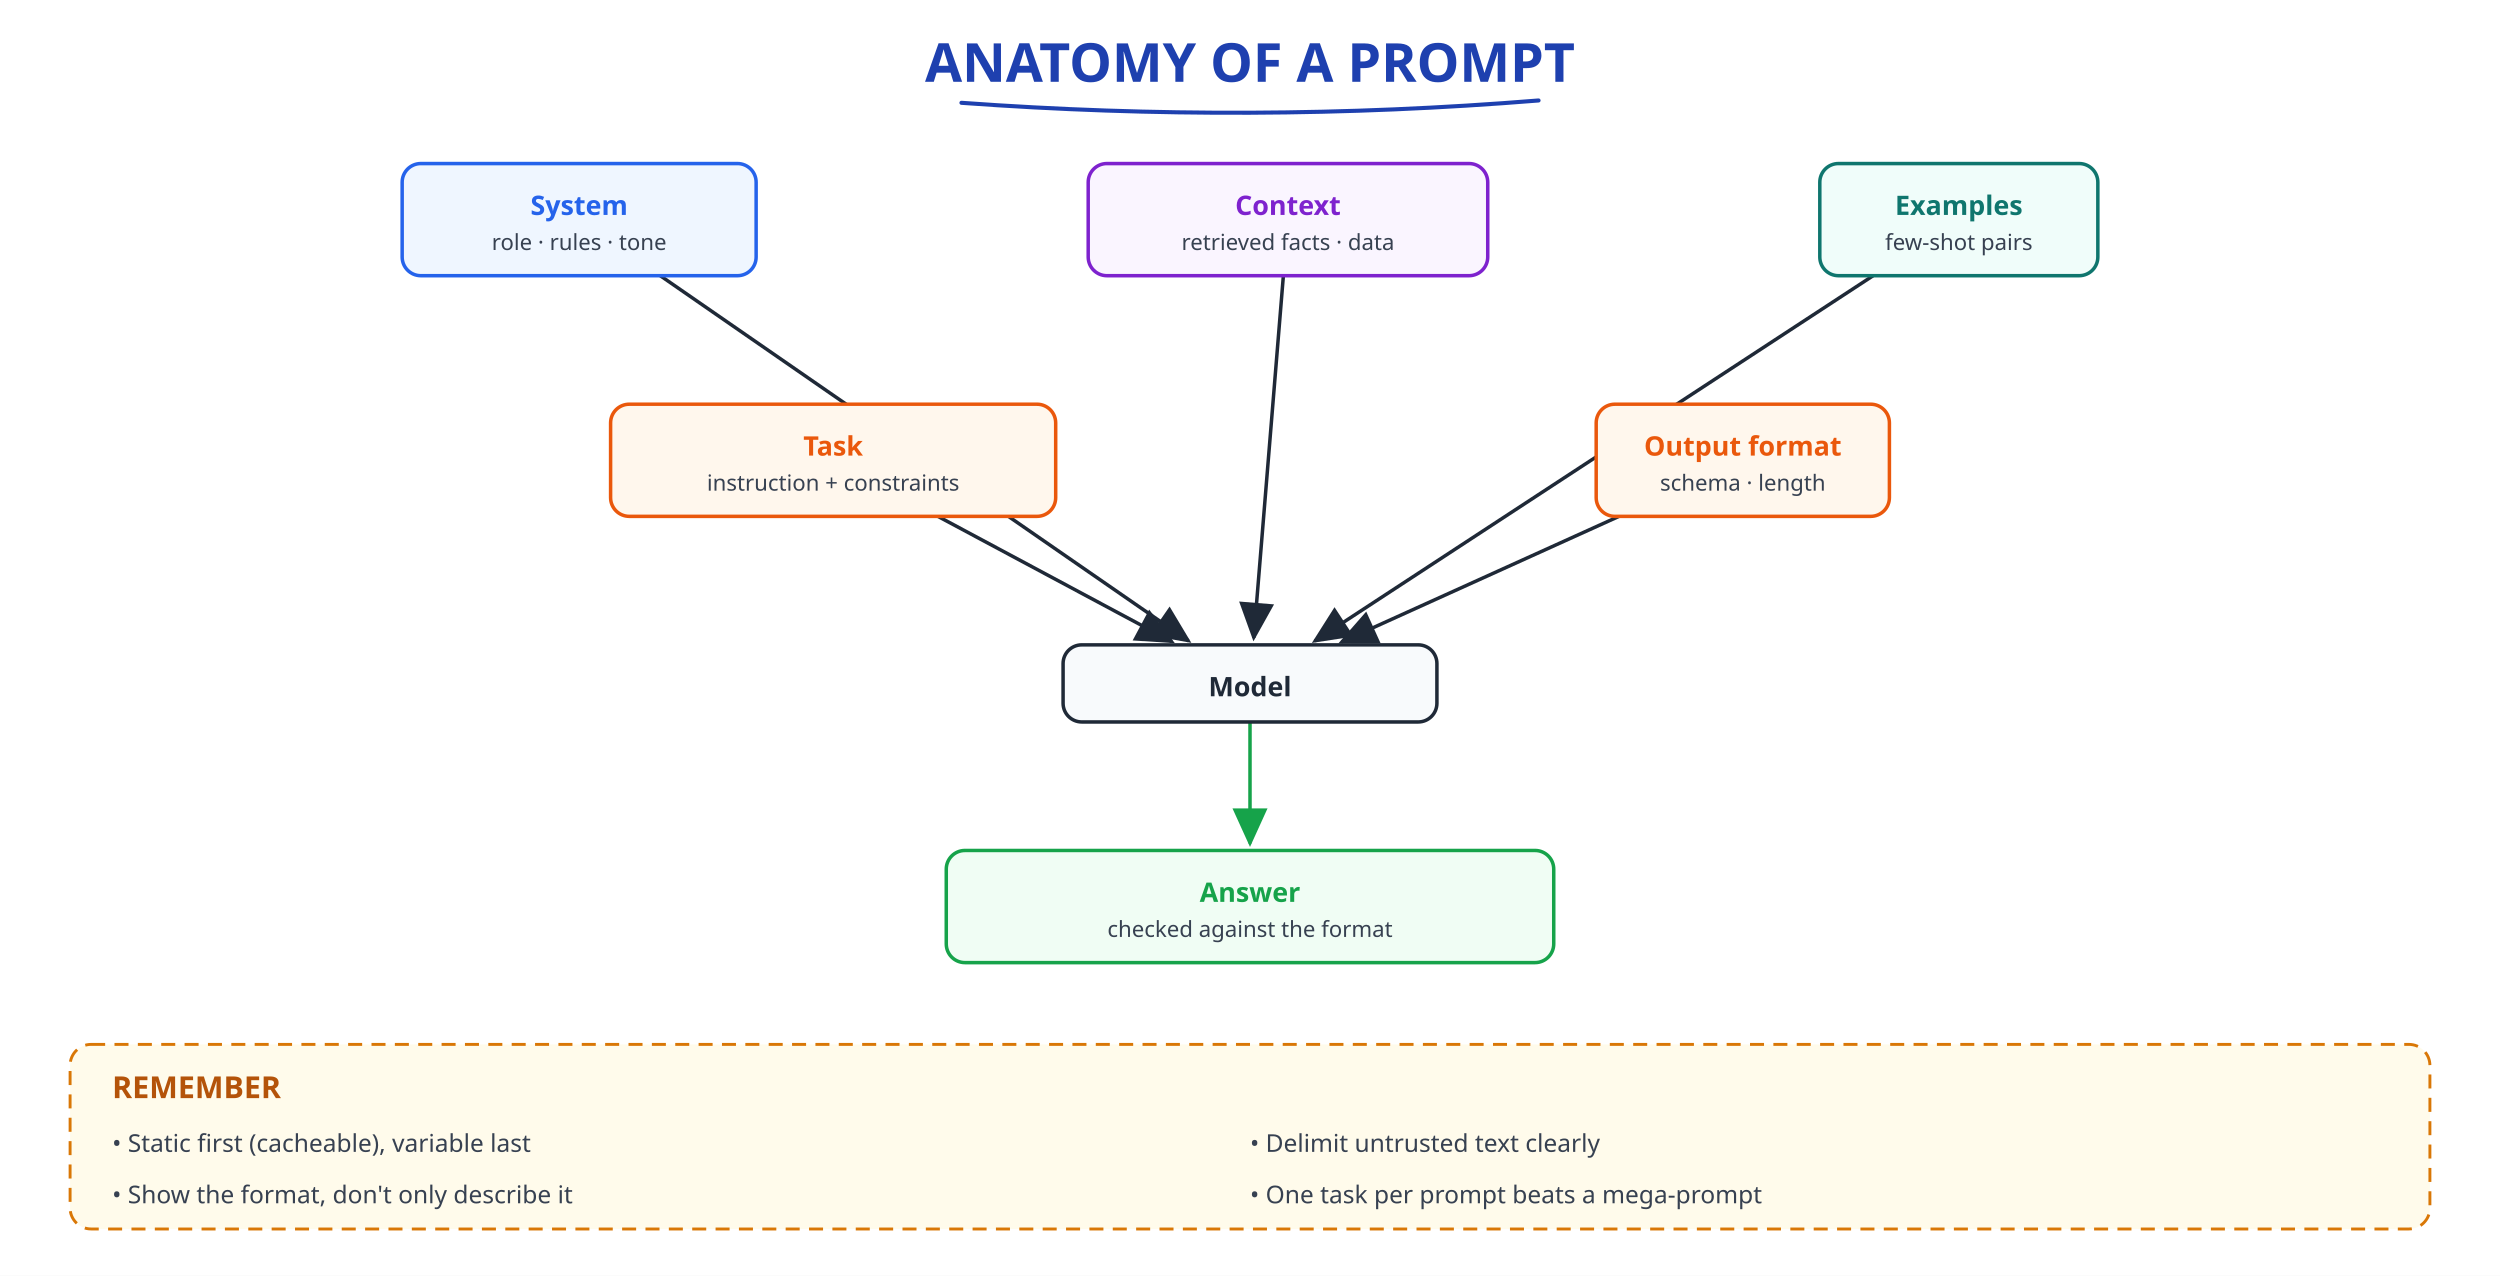
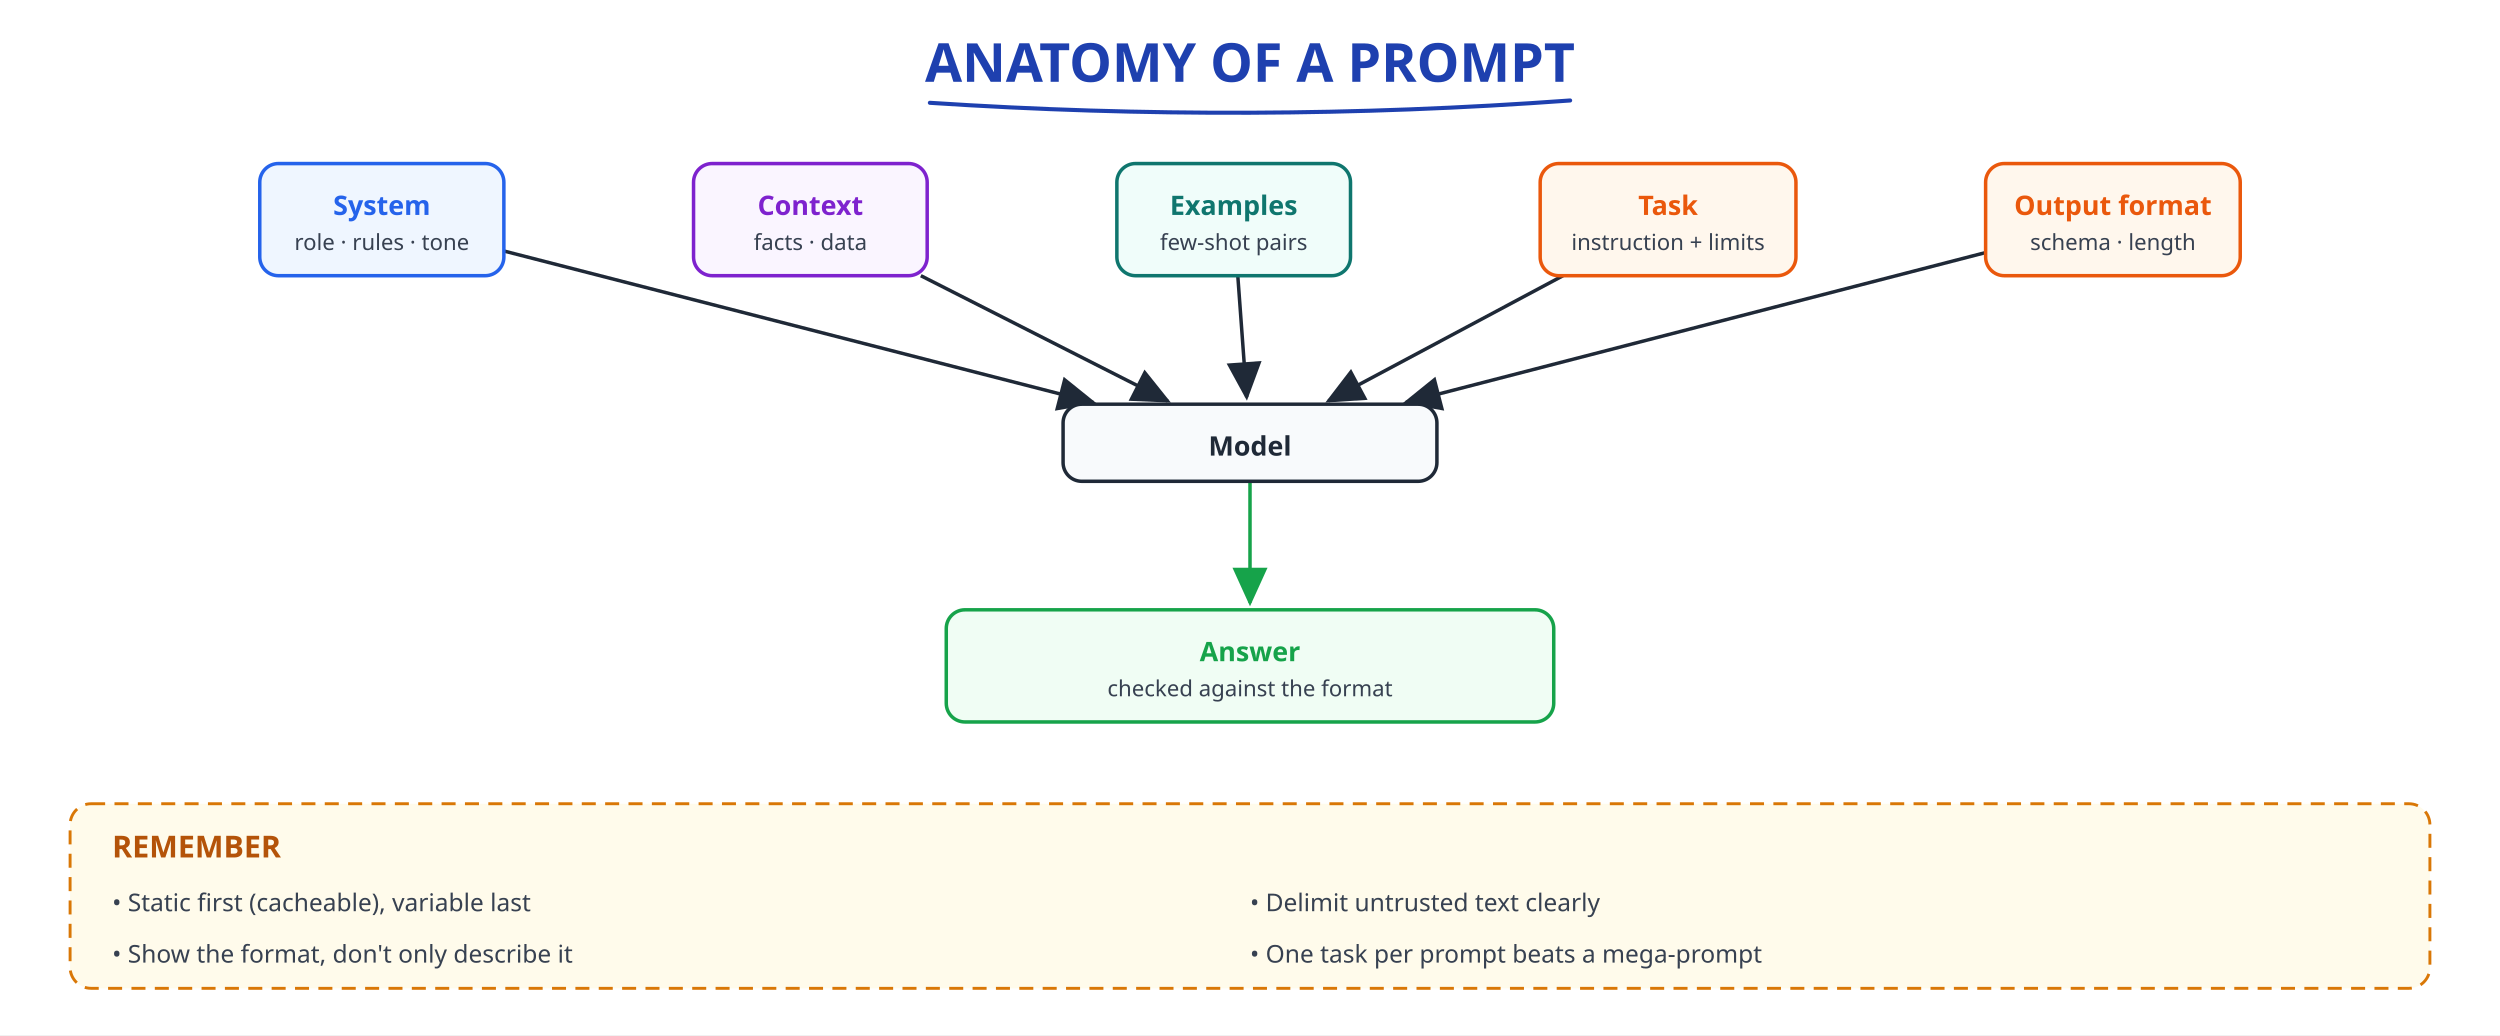
- <svg xmlns="http://www.w3.org/2000/svg" width="2140" height="1092" viewBox="0 0 2140 1092">
+ <svg xmlns="http://www.w3.org/2000/svg" width="2140" height="886" viewBox="0 0 2140 886">
  <defs>
    <marker id="ah-blue" markerWidth="12" markerHeight="10" refX="10" refY="5" orient="auto">
      <path d="M0,0 L11,5 L0,10 z" fill="#2563eb" />
    </marker>
    <marker id="ah-green" markerWidth="12" markerHeight="10" refX="10" refY="5" orient="auto">
      <path d="M0,0 L11,5 L0,10 z" fill="#16a34a" />
    </marker>
    <marker id="ah-orange" markerWidth="12" markerHeight="10" refX="10" refY="5" orient="auto">
      <path d="M0,0 L11,5 L0,10 z" fill="#ea580c" />
    </marker>
    <marker id="ah-purple" markerWidth="12" markerHeight="10" refX="10" refY="5" orient="auto">
      <path d="M0,0 L11,5 L0,10 z" fill="#7e22ce" />
    </marker>
    <marker id="ah-pink" markerWidth="12" markerHeight="10" refX="10" refY="5" orient="auto">
      <path d="M0,0 L11,5 L0,10 z" fill="#db2777" />
    </marker>
    <marker id="ah-red" markerWidth="12" markerHeight="10" refX="10" refY="5" orient="auto">
      <path d="M0,0 L11,5 L0,10 z" fill="#dc2626" />
    </marker>
    <marker id="ah-ink" markerWidth="12" markerHeight="10" refX="10" refY="5" orient="auto">
      <path d="M0,0 L11,5 L0,10 z" fill="#1f2937" />
    </marker>
    <marker id="ah-teal" markerWidth="12" markerHeight="10" refX="10" refY="5" orient="auto">
      <path d="M0,0 L11,5 L0,10 z" fill="#0f766e" />
    </marker>
  </defs>
-   <rect width="2140" height="1092" fill="#ffffff" />
+   <rect width="2140" height="886" fill="#ffffff" />
  <text x="1070.0" y="70" font-family="Marker Felt" font-size="46" fill="#1e40af" text-anchor="middle" font-weight="bold">ANATOMY OF A PROMPT</text>
-   <path d="M823.0,88 Q1070.0,106 1317.0,86" stroke="#1e40af" stroke-width="3.5" fill="none" stroke-linecap="round" />
-   <line x1="565.181" y1="236.0" x2="1017.331" y2="548.588" stroke="#1f2937" stroke-width="3" marker-end="url(#ah-ink)" />
-   <line x1="1098.571" y1="236.0" x2="1073.191" y2="546.02" stroke="#1f2937" stroke-width="3" marker-end="url(#ah-ink)" />
-   <line x1="1603.39" y1="236.0" x2="1125.456" y2="548.715" stroke="#1f2937" stroke-width="3" marker-end="url(#ah-ink)" />
-   <line x1="802.842" y1="442.0" x2="1003.058" y2="549.169" stroke="#1f2937" stroke-width="3" marker-end="url(#ah-ink)" />
-   <line x1="1385.823" y1="442.0" x2="1148.348" y2="549.525" stroke="#1f2937" stroke-width="3" marker-end="url(#ah-ink)" />
-   <line x1="1070.0" y1="618.0" x2="1070.0" y2="722.0" stroke="#16a34a" stroke-width="3" marker-end="url(#ah-green)" />
-   <rect x="344.25" y="140.0" width="303" height="96" rx="16" fill="#eff6ff" stroke="#2563eb" stroke-width="3" />
-   <text x="495.75" y="184.0" font-family="Chalkboard SE" font-size="23" fill="#2563eb" text-anchor="middle" font-weight="bold">System</text>
-   <text x="495.75" y="214.0" font-family="Chalkboard SE" font-size="19" fill="#374151" text-anchor="middle">role · rules · tone</text>
-   <rect x="931.5" y="140.0" width="342" height="96" rx="16" fill="#faf5ff" stroke="#7e22ce" stroke-width="3" />
-   <text x="1102.5" y="184.0" font-family="Chalkboard SE" font-size="23" fill="#7e22ce" text-anchor="middle" font-weight="bold">Context</text>
-   <text x="1102.5" y="214.0" font-family="Chalkboard SE" font-size="19" fill="#374151" text-anchor="middle">retrieved facts · data</text>
-   <rect x="1557.75" y="140.0" width="238" height="96" rx="16" fill="#f0fdfa" stroke="#0f766e" stroke-width="3" />
-   <text x="1676.75" y="184.0" font-family="Chalkboard SE" font-size="23" fill="#0f766e" text-anchor="middle" font-weight="bold">Examples</text>
-   <text x="1676.75" y="214.0" font-family="Chalkboard SE" font-size="19" fill="#374151" text-anchor="middle">few-shot pairs</text>
-   <rect x="522.667" y="346.0" width="381" height="96" rx="16" fill="#fff7ed" stroke="#ea580c" stroke-width="3" />
-   <text x="713.167" y="390.0" font-family="Chalkboard SE" font-size="23" fill="#ea580c" text-anchor="middle" font-weight="bold">Task</text>
-   <text x="713.167" y="420.0" font-family="Chalkboard SE" font-size="19" fill="#374151" text-anchor="middle">instruction + constraints</text>
-   <rect x="1366.333" y="346.0" width="251" height="96" rx="16" fill="#fff7ed" stroke="#ea580c" stroke-width="3" />
-   <text x="1491.833" y="390.0" font-family="Chalkboard SE" font-size="23" fill="#ea580c" text-anchor="middle" font-weight="bold">Output format</text>
-   <text x="1491.833" y="420.0" font-family="Chalkboard SE" font-size="19" fill="#374151" text-anchor="middle">schema · length</text>
-   <rect x="910.0" y="552.0" width="320" height="66" rx="16" fill="#f8fafc" stroke="#1f2937" stroke-width="3" />
-   <text x="1070.0" y="596.0" font-family="Chalkboard SE" font-size="23" fill="#1f2937" text-anchor="middle" font-weight="bold">Model</text>
-   <rect x="810.0" y="728.0" width="520" height="96" rx="16" fill="#f0fdf4" stroke="#16a34a" stroke-width="3" />
-   <text x="1070.0" y="772.0" font-family="Chalkboard SE" font-size="23" fill="#16a34a" text-anchor="middle" font-weight="bold">Answer</text>
-   <text x="1070.0" y="802.0" font-family="Chalkboard SE" font-size="19" fill="#374151" text-anchor="middle">checked against the format</text>
-   <rect x="60" y="894" width="2020" height="158" rx="18" fill="#fffbeb" stroke="#d97706" stroke-width="2.5" stroke-dasharray="12 8" />
-   <text x="96" y="940" font-family="Marker Felt" font-size="26" fill="#b45309" font-weight="bold">REMEMBER</text>
-   <text x="96.0" y="986" font-family="Chalkboard SE" font-size="21" fill="#374151">• Static first (cacheable), variable last</text>
-   <text x="1070.0" y="986" font-family="Chalkboard SE" font-size="21" fill="#374151">• Delimit untrusted text clearly</text>
-   <text x="96.0" y="1030" font-family="Chalkboard SE" font-size="21" fill="#374151">• Show the format, don't only describe it</text>
-   <text x="1070.0" y="1030" font-family="Chalkboard SE" font-size="21" fill="#374151">• One task per prompt beats a mega-prompt</text>
+   <path d="M795.969,88 Q1070.0,106 1344.031,86" stroke="#1e40af" stroke-width="3.5" fill="none" stroke-linecap="round" />
+   <line x1="431.312" y1="214.851" x2="935.789" y2="344.506" stroke="#1f2937" stroke-width="3" marker-end="url(#ah-ink)" />
+   <line x1="788.246" y1="236.0" x2="999.63" y2="343.285" stroke="#1f2937" stroke-width="3" marker-end="url(#ah-ink)" />
+   <line x1="1059.542" y1="236.0" x2="1067.149" y2="340.016" stroke="#1f2937" stroke-width="3" marker-end="url(#ah-ink)" />
+   <line x1="1337.926" y1="236.0" x2="1137.122" y2="343.175" stroke="#1f2937" stroke-width="3" marker-end="url(#ah-ink)" />
+   <line x1="1699.688" y1="216.179" x2="1203.432" y2="344.498" stroke="#1f2937" stroke-width="3" marker-end="url(#ah-ink)" />
+   <line x1="1070.0" y1="412.0" x2="1070.0" y2="516.0" stroke="#16a34a" stroke-width="3" marker-end="url(#ah-green)" />
+   <rect x="222.359" y="140.0" width="208.953" height="96" rx="16" fill="#eff6ff" stroke="#2563eb" stroke-width="3" />
+   <text x="326.836" y="184.0" font-family="Chalkboard SE" font-size="23" fill="#2563eb" text-anchor="middle" font-weight="bold">System</text>
+   <text x="326.836" y="214.0" font-family="Chalkboard SE" font-size="19" fill="#374151" text-anchor="middle">role · rules · tone</text>
+   <rect x="593.672" y="140.0" width="200" height="96" rx="16" fill="#faf5ff" stroke="#7e22ce" stroke-width="3" />
+   <text x="693.672" y="184.0" font-family="Chalkboard SE" font-size="23" fill="#7e22ce" text-anchor="middle" font-weight="bold">Context</text>
+   <text x="693.672" y="214.0" font-family="Chalkboard SE" font-size="19" fill="#374151" text-anchor="middle">facts · data</text>
+   <rect x="956.031" y="140.0" width="200" height="96" rx="16" fill="#f0fdfa" stroke="#0f766e" stroke-width="3" />
+   <text x="1056.031" y="184.0" font-family="Chalkboard SE" font-size="23" fill="#0f766e" text-anchor="middle" font-weight="bold">Examples</text>
+   <text x="1056.031" y="214.0" font-family="Chalkboard SE" font-size="19" fill="#374151" text-anchor="middle">few-shot pairs</text>
+   <rect x="1318.391" y="140.0" width="218.938" height="96" rx="16" fill="#fff7ed" stroke="#ea580c" stroke-width="3" />
+   <text x="1427.859" y="184.0" font-family="Chalkboard SE" font-size="23" fill="#ea580c" text-anchor="middle" font-weight="bold">Task</text>
+   <text x="1427.859" y="214.0" font-family="Chalkboard SE" font-size="19" fill="#374151" text-anchor="middle">instruction + limits</text>
+   <rect x="1699.688" y="140.0" width="217.953" height="96" rx="16" fill="#fff7ed" stroke="#ea580c" stroke-width="3" />
+   <text x="1808.664" y="184.0" font-family="Chalkboard SE" font-size="23" fill="#ea580c" text-anchor="middle" font-weight="bold">Output format</text>
+   <text x="1808.664" y="214.0" font-family="Chalkboard SE" font-size="19" fill="#374151" text-anchor="middle">schema · length</text>
+   <rect x="910.0" y="346.0" width="320" height="66" rx="16" fill="#f8fafc" stroke="#1f2937" stroke-width="3" />
+   <text x="1070.0" y="390.0" font-family="Chalkboard SE" font-size="23" fill="#1f2937" text-anchor="middle" font-weight="bold">Model</text>
+   <rect x="810.0" y="522.0" width="520" height="96" rx="16" fill="#f0fdf4" stroke="#16a34a" stroke-width="3" />
+   <text x="1070.0" y="566.0" font-family="Chalkboard SE" font-size="23" fill="#16a34a" text-anchor="middle" font-weight="bold">Answer</text>
+   <text x="1070.0" y="596.0" font-family="Chalkboard SE" font-size="19" fill="#374151" text-anchor="middle">checked against the format</text>
+   <rect x="60" y="688" width="2020" height="158" rx="18" fill="#fffbeb" stroke="#d97706" stroke-width="2.5" stroke-dasharray="12 8" />
+   <text x="96" y="734" font-family="Marker Felt" font-size="26" fill="#b45309" font-weight="bold">REMEMBER</text>
+   <text x="96.0" y="780" font-family="Chalkboard SE" font-size="21" fill="#374151">• Static first (cacheable), variable last</text>
+   <text x="1070.0" y="780" font-family="Chalkboard SE" font-size="21" fill="#374151">• Delimit untrusted text clearly</text>
+   <text x="96.0" y="824" font-family="Chalkboard SE" font-size="21" fill="#374151">• Show the format, don't only describe it</text>
+   <text x="1070.0" y="824" font-family="Chalkboard SE" font-size="21" fill="#374151">• One task per prompt beats a mega-prompt</text>
</svg>
